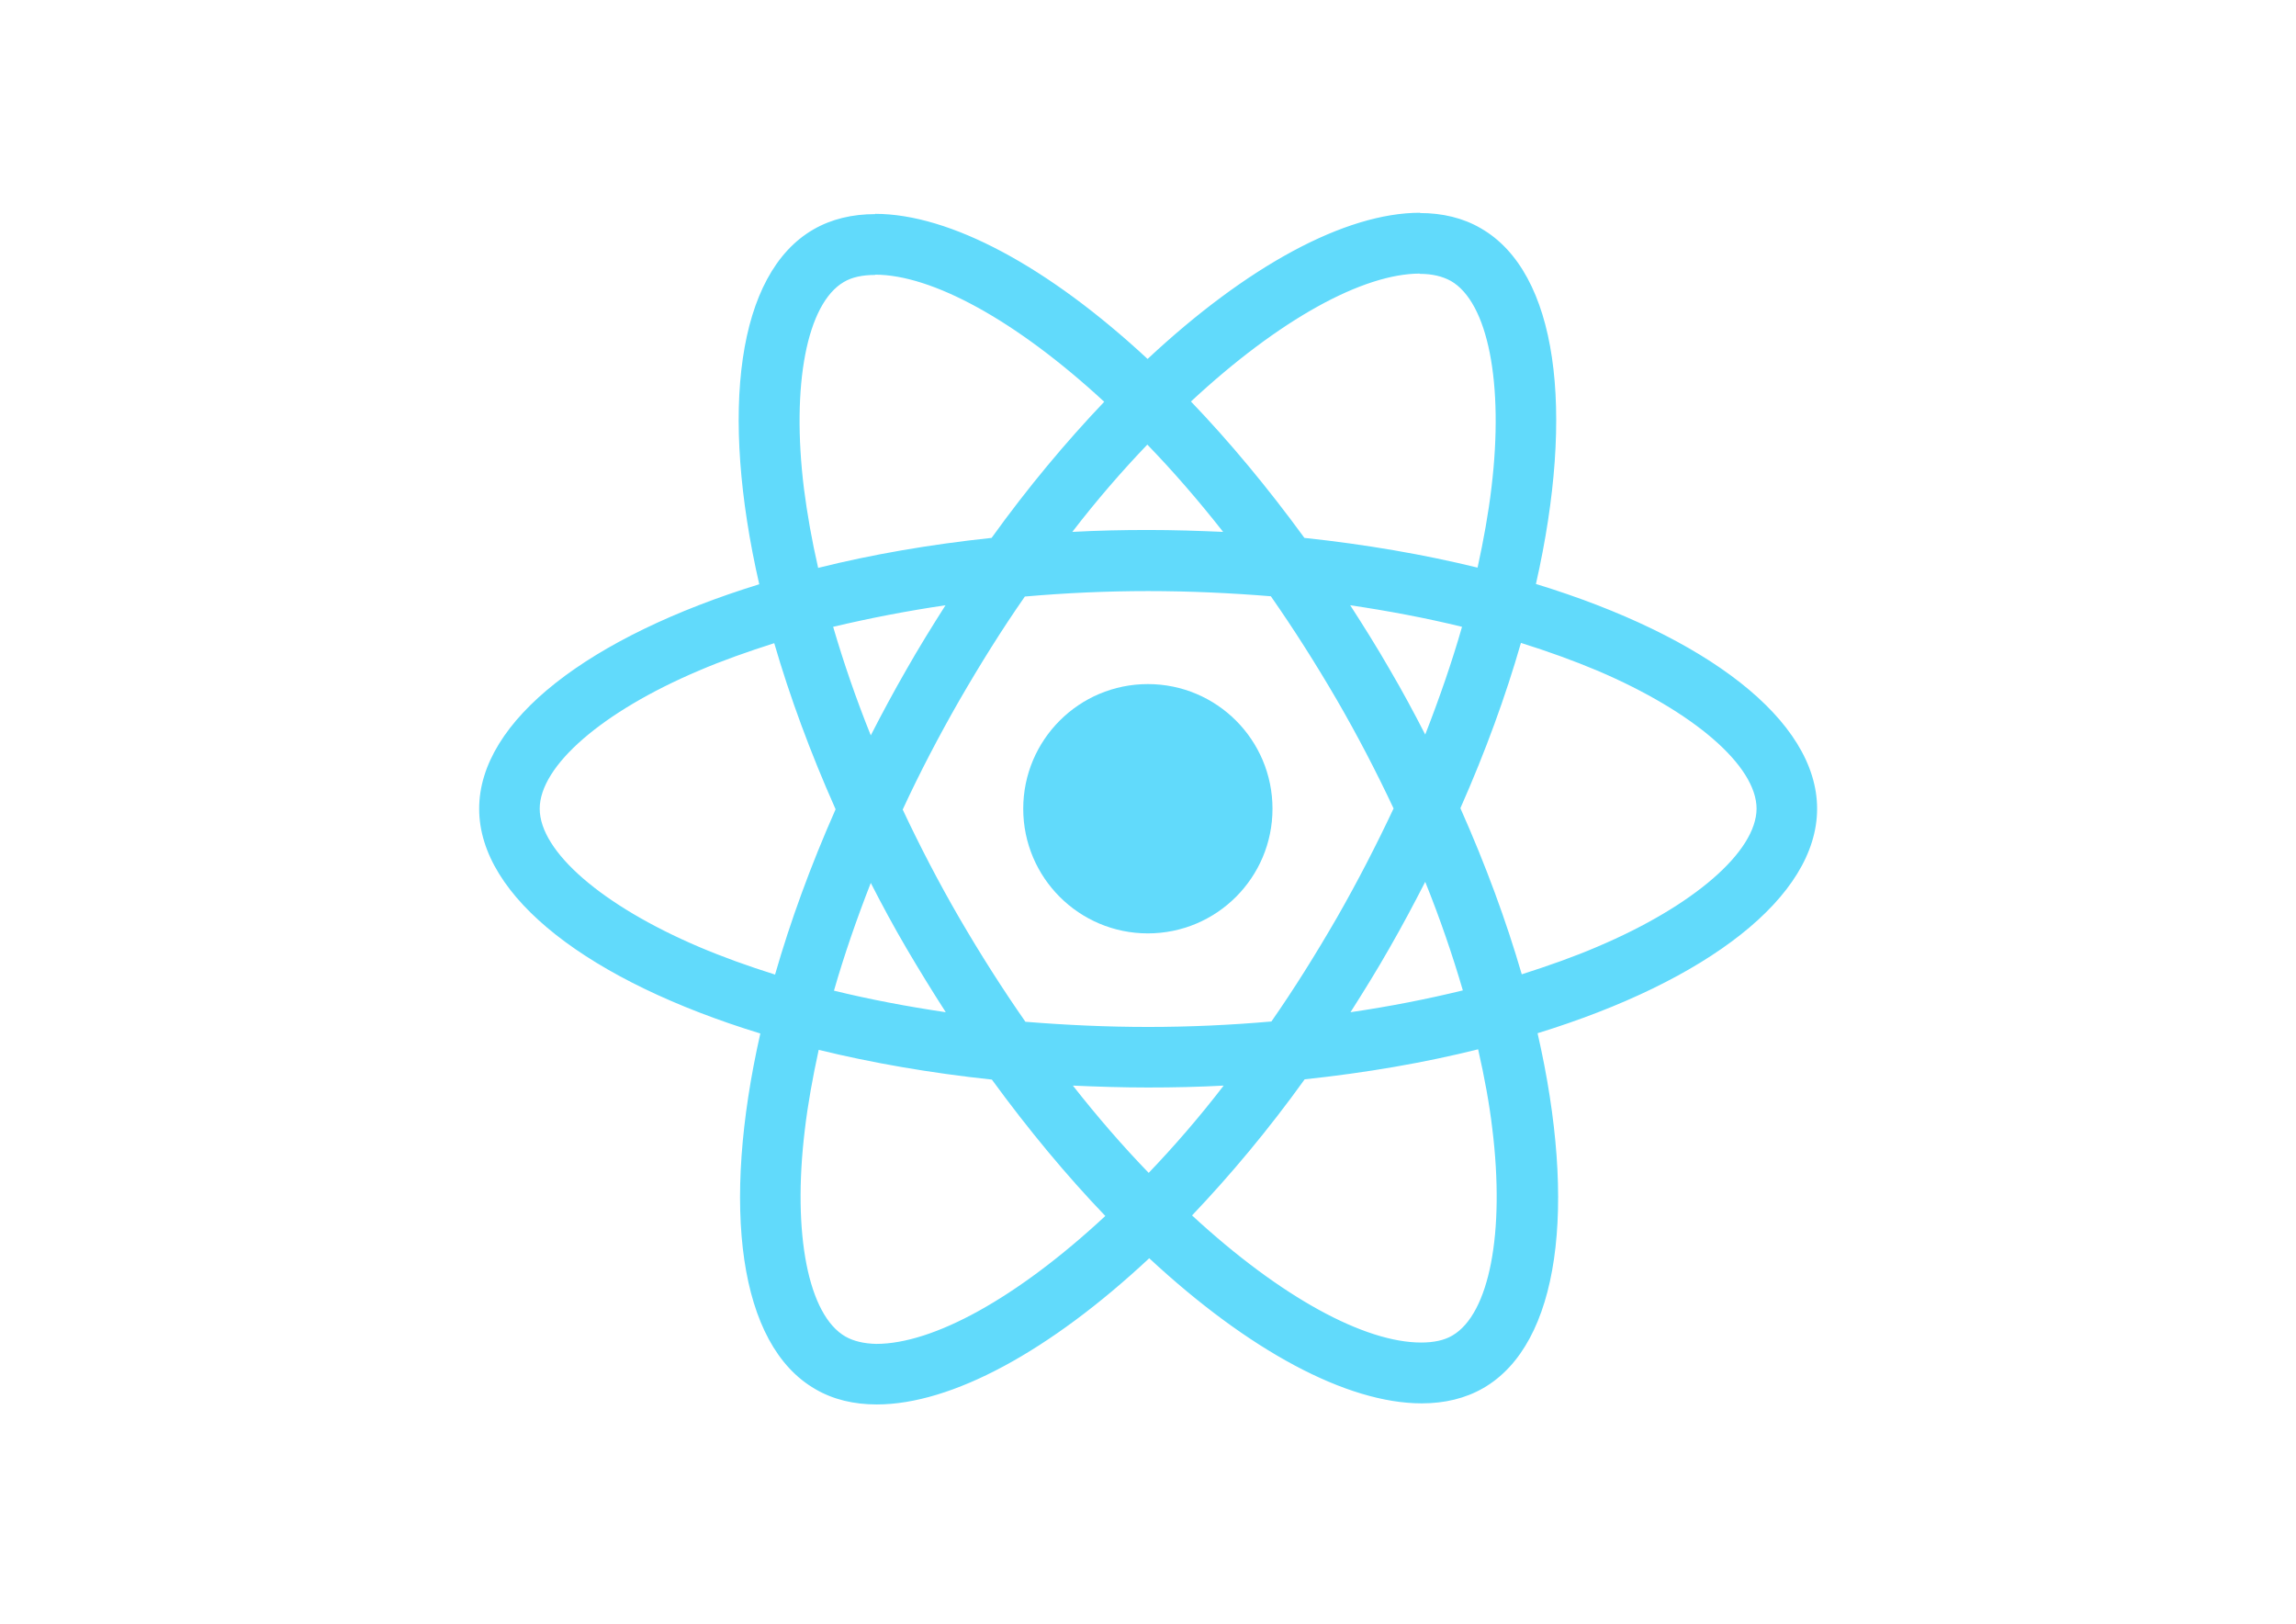
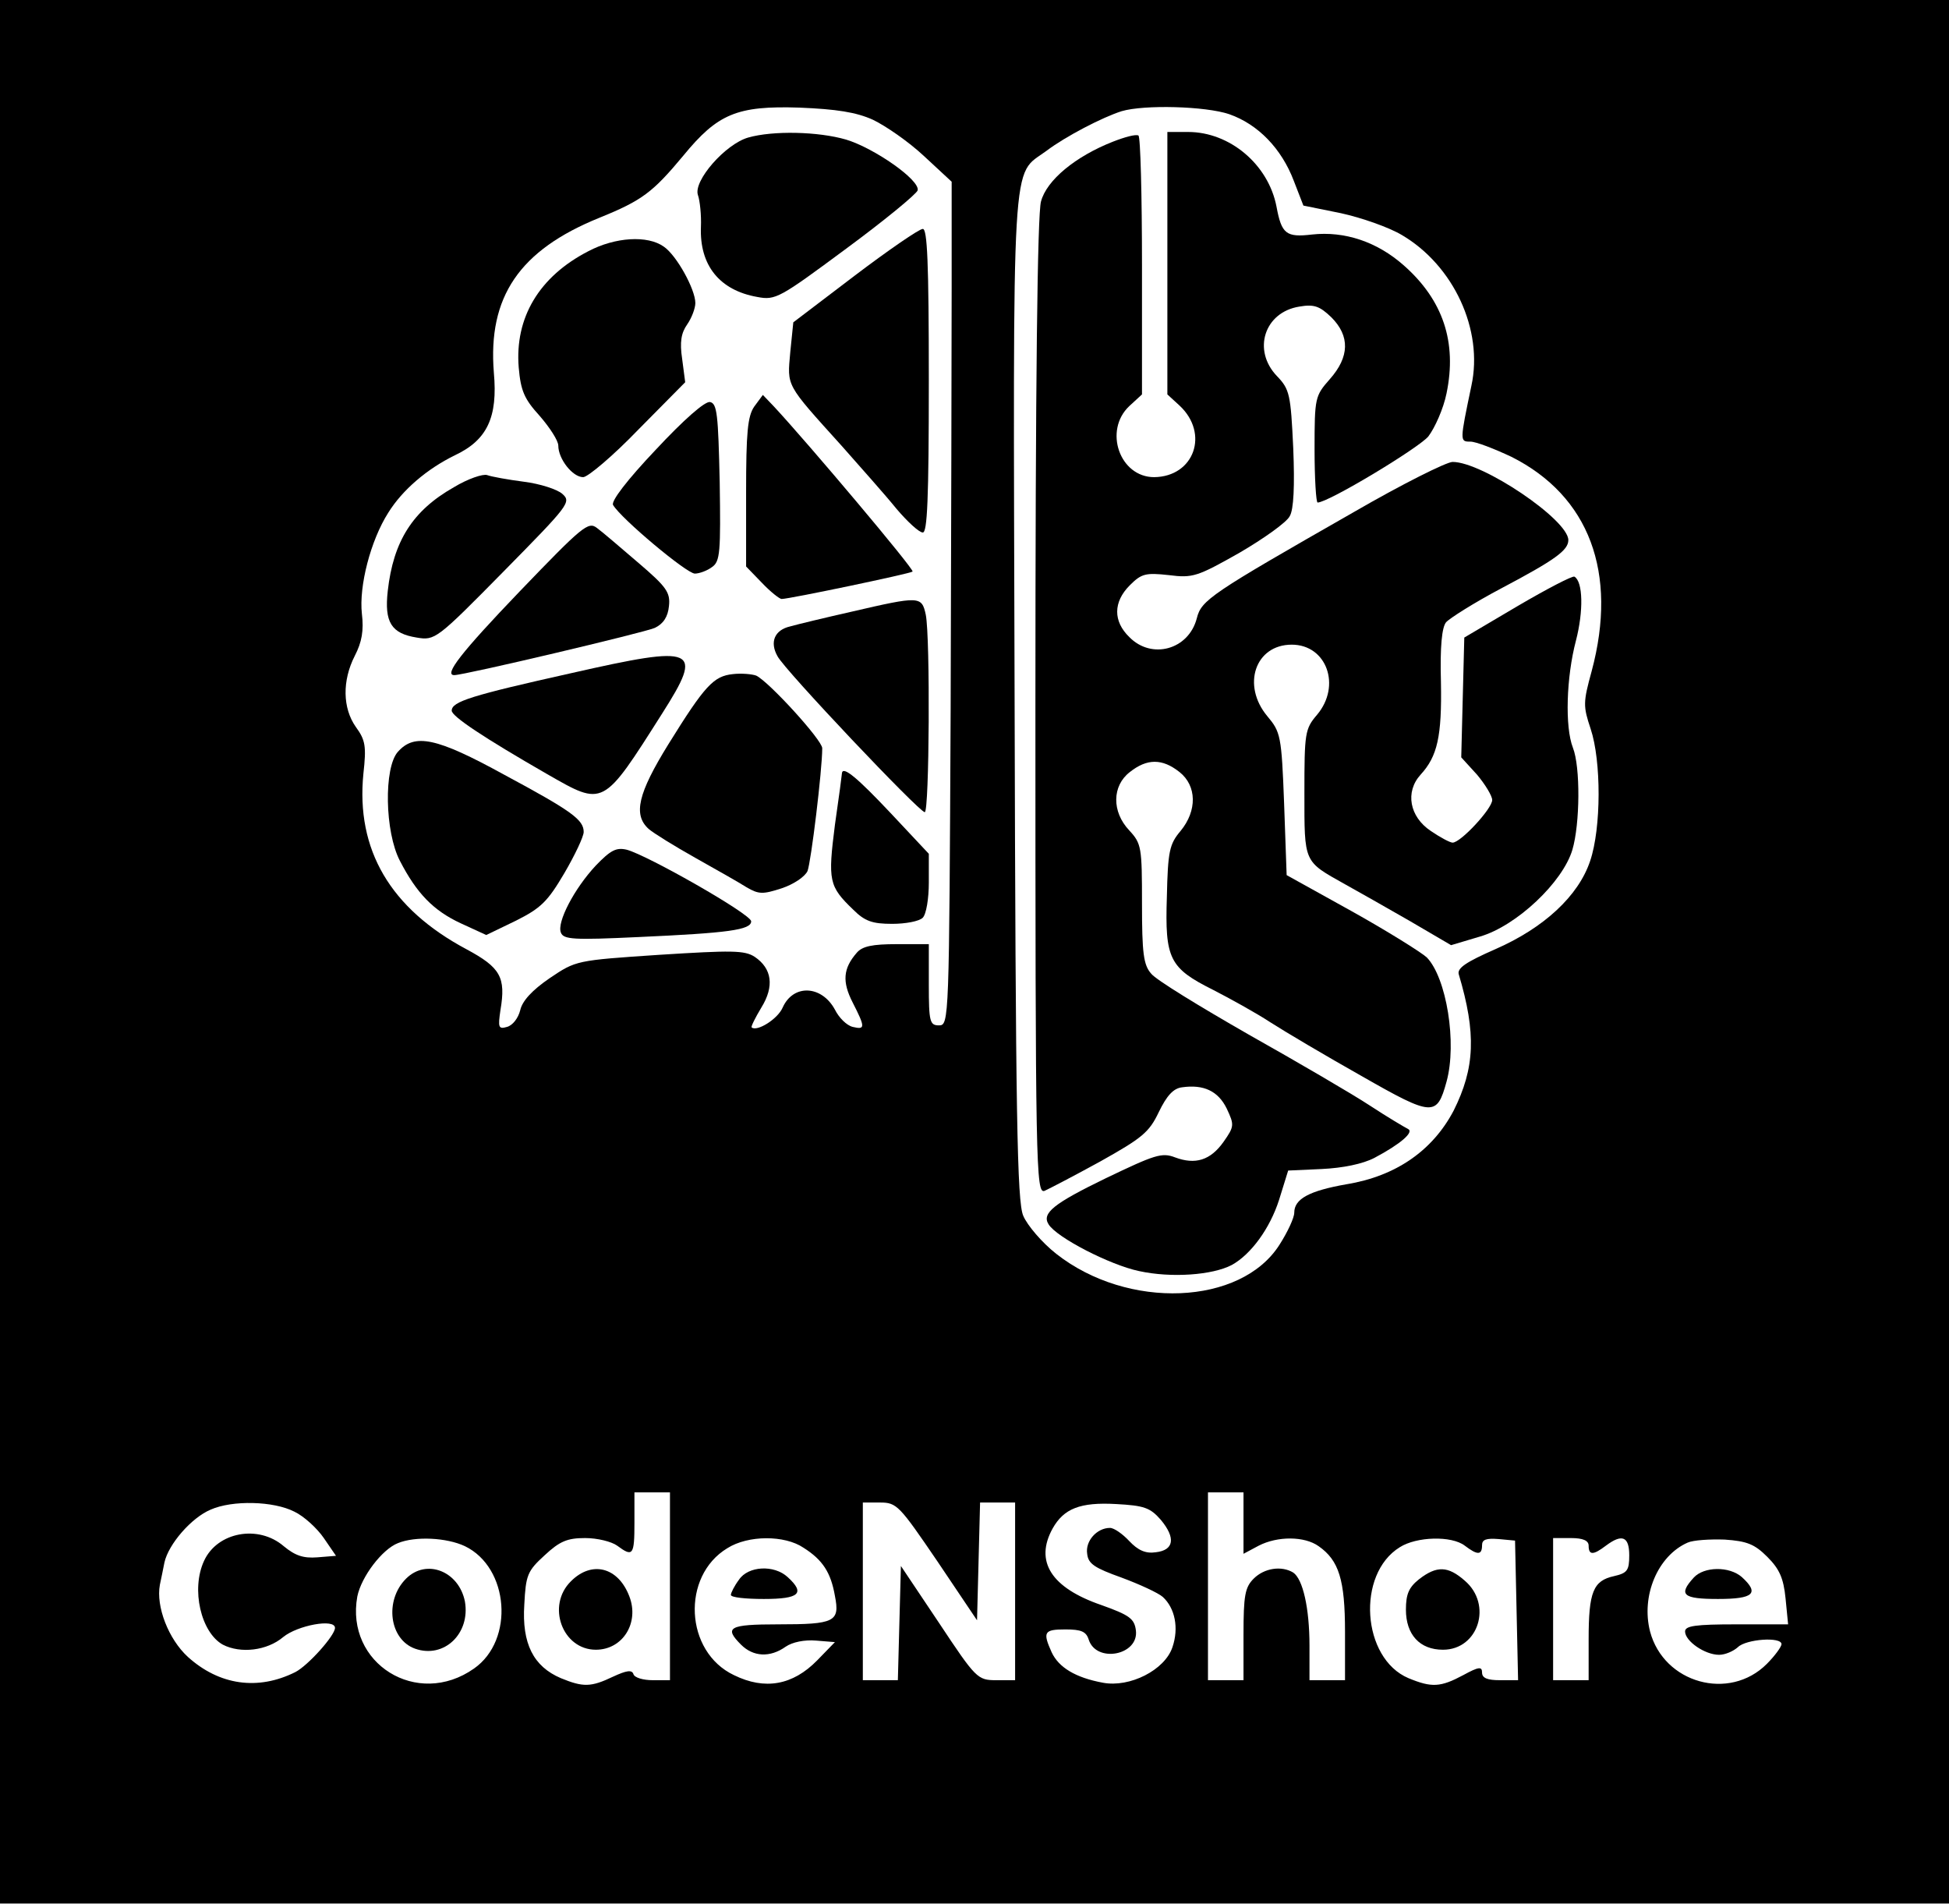
- <svg xmlns="http://www.w3.org/2000/svg" viewBox="0 0 841.9 595.3">
-   <g fill="#61DAFB">
-     <path d="M666.3 296.5c0-32.5-40.7-63.3-103.1-82.4 14.4-63.6 8-114.2-20.2-130.4-6.5-3.8-14.1-5.6-22.4-5.6v22.3c4.6 0 8.3.9 11.4 2.6 13.6 7.8 19.5 37.5 14.9 75.7-1.1 9.4-2.9 19.3-5.1 29.4-19.6-4.8-41-8.5-63.5-10.9-13.5-18.5-27.5-35.3-41.6-50 32.6-30.3 63.2-46.9 84-46.9V78c-27.5 0-63.5 19.6-99.9 53.6-36.4-33.8-72.4-53.2-99.9-53.2v22.3c20.7 0 51.4 16.5 84 46.6-14 14.7-28 31.4-41.3 49.9-22.6 2.4-44 6.1-63.6 11-2.3-10-4-19.7-5.2-29-4.7-38.2 1.1-67.9 14.6-75.8 3-1.8 6.9-2.6 11.5-2.6V78.5c-8.4 0-16 1.8-22.6 5.6-28.1 16.2-34.4 66.7-19.9 130.1-62.2 19.2-102.7 49.9-102.7 82.3 0 32.5 40.7 63.3 103.1 82.4-14.4 63.6-8 114.2 20.2 130.4 6.5 3.8 14.1 5.6 22.5 5.6 27.5 0 63.5-19.6 99.9-53.6 36.4 33.8 72.4 53.2 99.9 53.2 8.4 0 16-1.8 22.6-5.6 28.1-16.2 34.4-66.7 19.9-130.1 62-19.1 102.5-49.9 102.5-82.3zm-130.2-66.7c-3.7 12.9-8.3 26.2-13.5 39.5-4.1-8-8.4-16-13.1-24-4.6-8-9.5-15.8-14.4-23.4 14.2 2.1 27.9 4.7 41 7.9zm-45.8 106.5c-7.8 13.5-15.8 26.3-24.1 38.2-14.9 1.3-30 2-45.2 2-15.1 0-30.2-.7-45-1.9-8.3-11.9-16.4-24.6-24.2-38-7.6-13.1-14.5-26.4-20.8-39.8 6.2-13.4 13.2-26.8 20.7-39.9 7.8-13.5 15.8-26.3 24.1-38.2 14.9-1.3 30-2 45.2-2 15.1 0 30.2.7 45 1.9 8.3 11.9 16.4 24.6 24.2 38 7.6 13.1 14.5 26.4 20.8 39.8-6.3 13.4-13.2 26.8-20.7 39.9zm32.3-13c5.4 13.4 10 26.8 13.8 39.8-13.1 3.2-26.9 5.9-41.2 8 4.9-7.7 9.8-15.6 14.4-23.7 4.6-8 8.9-16.1 13-24.1zM421.2 430c-9.3-9.6-18.6-20.3-27.8-32 9 .4 18.2.7 27.5.7 9.4 0 18.7-.2 27.8-.7-9 11.7-18.3 22.4-27.5 32zm-74.4-58.9c-14.2-2.1-27.9-4.7-41-7.9 3.7-12.9 8.3-26.2 13.5-39.5 4.1 8 8.4 16 13.1 24 4.7 8 9.5 15.8 14.4 23.4zM420.7 163c9.3 9.6 18.6 20.3 27.8 32-9-.4-18.2-.7-27.5-.7-9.4 0-18.7.2-27.8.7 9-11.7 18.3-22.4 27.5-32zm-74 58.9c-4.9 7.7-9.8 15.6-14.4 23.7-4.6 8-8.9 16-13 24-5.4-13.4-10-26.8-13.8-39.8 13.1-3.1 26.9-5.8 41.2-7.9zm-90.5 125.2c-35.4-15.1-58.3-34.9-58.3-50.6 0-15.7 22.9-35.6 58.3-50.6 8.6-3.7 18-7 27.7-10.1 5.7 19.6 13.2 40 22.5 60.9-9.2 20.8-16.6 41.1-22.2 60.6-9.9-3.1-19.3-6.5-28-10.2zM310 490c-13.6-7.8-19.5-37.5-14.9-75.7 1.1-9.4 2.9-19.3 5.1-29.4 19.6 4.8 41 8.5 63.5 10.9 13.5 18.5 27.5 35.3 41.6 50-32.6 30.3-63.2 46.9-84 46.9-4.5-.1-8.3-1-11.3-2.7zm237.2-76.2c4.7 38.2-1.1 67.9-14.6 75.8-3 1.8-6.9 2.6-11.5 2.6-20.7 0-51.4-16.5-84-46.6 14-14.7 28-31.4 41.3-49.9 22.6-2.4 44-6.1 63.6-11 2.3 10.1 4.1 19.8 5.2 29.1zm38.5-66.7c-8.6 3.7-18 7-27.7 10.1-5.7-19.6-13.2-40-22.5-60.9 9.2-20.8 16.6-41.1 22.2-60.6 9.9 3.1 19.3 6.5 28.1 10.2 35.4 15.1 58.3 34.9 58.3 50.6-.1 15.7-23 35.6-58.4 50.6zM320.8 78.4z" />
-     <circle cx="420.9" cy="296.5" r="45.7" />
-     <path d="M520.5 78.1z" />
+ <svg xmlns="http://www.w3.org/2000/svg" version="1.0" width="384pt" height="375pt" viewBox="0 0 384 375" preserveAspectRatio="xMidYMid meet">
+   <g transform="translate(0,375) scale(0.1,-0.1)" fill="#000000" stroke="none">
+     <path d="M0 1875 l0 -1875 1920 0 1920 0 0 1875 0 1875 -1920 0 -1920 0 0 -1875z m1720 1639 c25 -12 70 -43 100 -71 l55 -51 0 -208 c0 -115 -1 -489 -2 -831 -3 -615 -3 -623 -23 -623 -18 0 -20 7 -20 80 l0 80 -63 0 c-48 0 -68 -4 -79 -17 -27 -31 -29 -57 -8 -98 25 -49 25 -54 0 -48 -12 3 -27 18 -35 34 -26 48 -82 51 -103 4 -10 -23 -51 -48 -61 -39 -2 1 7 19 19 39 26 42 21 77 -13 100 -20 13 -45 13 -188 4 -164 -11 -164 -11 -216 -46 -35 -24 -54 -45 -58 -63 -4 -16 -15 -30 -26 -33 -17 -5 -18 -1 -13 33 11 65 0 84 -67 120 -150 80 -218 196 -203 346 6 54 4 66 -15 92 -26 37 -27 91 -2 140 14 27 18 50 14 83 -6 54 17 144 52 199 28 45 76 86 131 113 64 30 85 75 77 163 -12 149 50 241 208 305 84 34 105 50 165 122 68 83 106 99 229 95 73 -3 112 -9 145 -24z m702 11 c57 -20 103 -68 127 -131 l19 -49 74 -15 c41 -9 95 -28 120 -43 102 -60 161 -187 137 -297 -23 -110 -23 -110 -2 -110 11 0 47 -14 81 -30 153 -77 210 -228 158 -422 -17 -62 -17 -69 -2 -114 21 -63 21 -195 -1 -260 -23 -69 -91 -132 -187 -174 -57 -25 -75 -37 -72 -49 35 -117 32 -185 -10 -269 -41 -78 -113 -129 -211 -145 -74 -13 -103 -29 -103 -56 0 -10 -13 -38 -29 -63 -76 -120 -299 -129 -440 -18 -28 22 -57 56 -65 75 -12 28 -15 193 -17 1022 -3 1097 -7 1024 63 1076 37 28 110 66 148 78 44 13 165 10 212 -6z m-1102 -2900 l0 -185 -34 0 c-19 0 -36 5 -38 12 -3 9 -14 7 -40 -5 -44 -21 -59 -21 -103 -3 -54 23 -77 68 -72 145 3 58 6 66 40 97 30 28 45 34 80 34 24 0 52 -7 63 -15 31 -23 34 -19 34 45 l0 60 35 0 35 0 0 -185z m1130 125 l0 -61 30 16 c37 19 90 19 118 -1 40 -28 52 -66 52 -169 l0 -95 -35 0 -35 0 0 68 c0 74 -13 131 -32 144 -23 14 -57 9 -78 -12 -17 -17 -20 -33 -20 -110 l0 -90 -35 0 -35 0 0 185 0 185 35 0 35 0 0 -60z m-1870 22 c19 -9 45 -33 58 -52 l24 -35 -37 -3 c-27 -2 -43 3 -66 22 -50 43 -131 28 -157 -29 -26 -56 -6 -141 37 -165 35 -18 87 -12 119 15 28 23 102 37 102 18 0 -15 -53 -74 -78 -87 -74 -37 -150 -26 -212 30 -38 35 -63 99 -55 142 2 9 6 29 9 44 8 36 53 88 91 104 43 19 124 17 165 -4z m1267 -98 l78 -116 3 116 3 116 34 0 35 0 0 -175 0 -175 -37 0 c-37 0 -40 3 -113 113 l-75 112 -3 -112 -3 -113 -34 0 -35 0 0 175 0 175 34 0 c33 0 38 -6 113 -116z m440 82 c30 -36 26 -60 -10 -64 -20 -3 -35 4 -52 22 -13 14 -30 26 -38 26 -26 0 -49 -26 -45 -51 2 -20 15 -28 68 -47 35 -13 72 -30 81 -38 24 -22 32 -61 19 -99 -15 -45 -84 -80 -137 -70 -54 10 -87 30 -101 60 -18 40 -15 45 27 45 31 0 41 -4 46 -20 15 -47 99 -31 93 18 -3 23 -12 30 -68 50 -99 34 -132 86 -96 151 22 39 54 52 125 48 55 -3 67 -7 88 -31z m-1371 -52 c87 -42 98 -185 18 -241 -112 -79 -254 10 -230 142 8 39 49 93 80 105 34 14 96 11 132 -6z m667 -3 c38 -24 54 -49 62 -95 10 -51 0 -56 -112 -56 -97 0 -107 -6 -73 -40 24 -24 57 -26 88 -4 13 9 37 14 60 12 l37 -3 -35 -36 c-48 -49 -103 -59 -164 -29 -97 46 -104 195 -13 250 41 26 113 26 150 1z m1303 4 c25 -19 34 -19 34 1 0 11 8 14 33 12 l32 -3 3 -137 3 -138 -36 0 c-24 0 -35 4 -35 15 0 12 -6 12 -37 -5 -45 -24 -62 -25 -108 -6 -92 39 -103 205 -17 258 33 21 102 23 128 3z m244 0 c0 -19 9 -19 34 0 32 24 46 18 46 -19 0 -30 -4 -35 -30 -41 -41 -9 -50 -31 -50 -124 l0 -81 -35 0 -35 0 0 140 0 140 35 0 c24 0 35 -5 35 -15z m352 -22 c24 -24 32 -42 36 -82 l5 -51 -102 0 c-81 0 -101 -3 -101 -14 0 -19 39 -46 67 -46 12 0 28 7 37 15 16 16 86 21 86 6 0 -5 -13 -23 -29 -39 -74 -74 -203 -38 -230 64 -18 70 15 149 74 175 11 5 44 7 73 6 44 -3 59 -9 84 -34z" />
+     <path d="M1474 3479 c-45 -13 -108 -85 -99 -113 4 -11 7 -40 6 -63 -3 -76 37 -125 111 -138 36 -7 44 -2 175 95 76 56 139 108 141 115 5 20 -85 83 -141 100 -55 16 -144 18 -193 4z" />
+     <path d="M1684 3207 l-121 -92 -6 -59 c-6 -68 -10 -61 101 -184 38 -43 87 -98 108 -124 22 -26 45 -47 52 -47 9 -1 12 65 12 299 0 234 -3 300 -12 299 -7 0 -68 -42 -134 -92z" />
+     <path d="M1159 3255 c-97 -50 -145 -131 -137 -229 4 -46 11 -62 41 -95 20 -23 37 -49 37 -59 0 -26 28 -62 49 -62 9 0 59 42 109 94 l92 93 -6 46 c-5 33 -2 51 10 68 9 13 16 32 16 42 0 27 -37 94 -62 111 -32 23 -96 19 -149 -9z" />
+     <path d="M1486 2949 c-13 -19 -16 -51 -16 -169 l0 -146 31 -32 c17 -18 35 -32 39 -32 15 0 254 50 258 54 4 4 -206 253 -273 325 l-22 23 -17 -23z" />
+     <path d="M1292 2864 c-56 -59 -89 -102 -84 -109 16 -27 145 -135 161 -135 9 0 25 6 34 13 16 11 17 30 15 167 -3 133 -5 155 -19 158 -10 2 -52 -35 -107 -94z" />
+     <path d="M894 2790 c-81 -46 -119 -106 -130 -204 -7 -62 7 -84 57 -92 36 -6 39 -4 171 130 129 131 134 137 116 153 -10 9 -44 20 -76 24 -31 4 -64 10 -72 13 -8 3 -38 -7 -66 -24z" />
+     <path d="M1024 2585 c-116 -121 -150 -165 -129 -165 20 0 375 84 395 93 17 8 26 22 28 43 3 27 -5 38 -60 85 -35 30 -71 61 -82 69 -17 13 -28 4 -152 -125z" />
+     <path d="M1678 2545 c-53 -12 -107 -25 -121 -29 -31 -7 -41 -31 -25 -59 14 -27 279 -307 290 -307 9 0 11 344 2 389 -8 37 -12 37 -146 6z" />
+     <path d="M1126 2424 c-197 -44 -236 -56 -236 -74 0 -11 61 -52 188 -125 112 -64 109 -66 227 120 82 129 68 135 -179 79z" />
+     <path d="M1444 2422 c-38 -4 -55 -22 -127 -138 -60 -97 -70 -139 -39 -167 9 -8 51 -34 92 -57 41 -23 87 -49 101 -58 24 -14 32 -14 69 -2 24 8 46 23 51 34 7 18 29 199 29 242 0 16 -105 131 -130 143 -8 3 -29 5 -46 3z" />
+     <path d="M784 2269 c-28 -31 -26 -158 4 -215 33 -64 66 -98 120 -123 l50 -23 58 28 c50 25 63 38 96 94 21 36 38 72 38 81 0 24 -23 41 -157 113 -133 73 -176 82 -209 45z" />
+     <path d="M1659 2228 c0 -2 -6 -48 -14 -103 -14 -110 -12 -121 36 -167 23 -23 38 -28 77 -28 26 0 53 5 60 12 7 7 12 38 12 69 l0 57 -76 81 c-65 69 -92 91 -95 79z" />
+     <path d="M1174 2045 c-43 -46 -77 -112 -69 -132 5 -14 25 -15 153 -9 177 8 222 14 222 31 0 14 -204 130 -245 141 -21 5 -32 -1 -61 -31z" />
+     <path d="M2193 3471 c-74 -29 -131 -76 -142 -118 -7 -25 -11 -352 -11 -997 0 -908 1 -958 18 -952 9 4 59 30 110 58 82 46 96 57 115 97 16 33 29 47 46 49 42 6 71 -7 88 -42 15 -32 15 -35 -6 -65 -26 -37 -56 -46 -96 -31 -26 10 -40 5 -136 -41 -103 -50 -127 -69 -113 -91 16 -26 121 -80 178 -92 64 -14 145 -8 183 12 38 21 75 72 93 128 l18 58 66 3 c42 2 81 10 104 22 51 27 79 51 66 57 -6 3 -40 23 -75 46 -35 23 -143 86 -239 140 -96 55 -183 108 -192 120 -15 17 -18 40 -18 138 0 111 -1 118 -25 144 -35 37 -34 88 1 115 34 27 64 27 98 0 34 -27 35 -76 2 -116 -22 -26 -25 -40 -27 -130 -4 -122 5 -140 91 -183 33 -17 84 -45 113 -64 28 -18 109 -66 180 -106 140 -80 148 -80 167 -11 21 76 0 205 -39 245 -11 10 -78 52 -148 91 l-128 71 -5 141 c-5 134 -7 141 -33 172 -51 61 -24 141 48 141 69 0 98 -81 50 -138 -24 -28 -25 -36 -25 -154 0 -139 -2 -134 80 -180 25 -14 82 -46 127 -72 l82 -48 57 17 c72 21 163 107 182 171 15 51 16 163 1 201 -16 41 -13 139 6 211 15 58 14 116 -3 126 -4 2 -54 -24 -112 -58 l-105 -62 -3 -118 -3 -118 31 -34 c16 -19 30 -42 30 -50 0 -17 -62 -84 -78 -84 -5 0 -24 10 -43 23 -42 28 -51 77 -20 111 33 36 42 75 40 182 -2 71 2 108 10 118 7 8 56 39 109 67 106 56 132 75 132 95 0 40 -169 154 -228 154 -12 0 -100 -44 -195 -99 -282 -161 -300 -173 -309 -209 -16 -62 -89 -82 -133 -37 -32 31 -32 69 1 102 23 23 31 25 77 20 47 -6 56 -3 139 44 48 28 93 60 99 72 8 13 10 60 7 134 -5 106 -7 116 -32 142 -49 51 -25 126 44 137 29 5 40 1 63 -21 37 -37 36 -78 -3 -122 -29 -33 -30 -36 -30 -138 0 -58 3 -105 6 -105 21 0 197 106 218 130 13 17 30 55 36 85 21 101 -7 184 -84 252 -53 47 -117 68 -181 61 -51 -6 -60 1 -70 55 -16 83 -92 147 -174 147 l-41 0 0 -258 0 -259 24 -22 c59 -55 29 -140 -50 -141 -68 0 -100 92 -49 140 l25 23 0 253 c0 139 -3 255 -7 257 -5 3 -27 -3 -50 -12z" />
+     <path d="M1125 635 c-49 -48 -17 -135 49 -135 53 0 86 53 66 105 -22 58 -74 71 -115 30z" />
+     <path d="M800 640 c-43 -43 -33 -120 18 -138 57 -20 109 30 98 93 -12 60 -76 85 -116 45z" />
+     <path d="M1456 638 c-9 -12 -16 -26 -16 -30 0 -5 29 -8 65 -8 70 0 82 11 47 43 -27 25 -78 22 -96 -5z" />
+     <path d="M2796 639 c-20 -16 -26 -29 -26 -60 0 -49 27 -79 73 -79 70 0 98 89 43 136 -33 29 -55 30 -90 3z" />
+     <path d="M3337 642 c-31 -34 -21 -42 48 -42 70 0 82 11 47 43 -25 22 -75 21 -95 -1z" />
  </g>
</svg>
